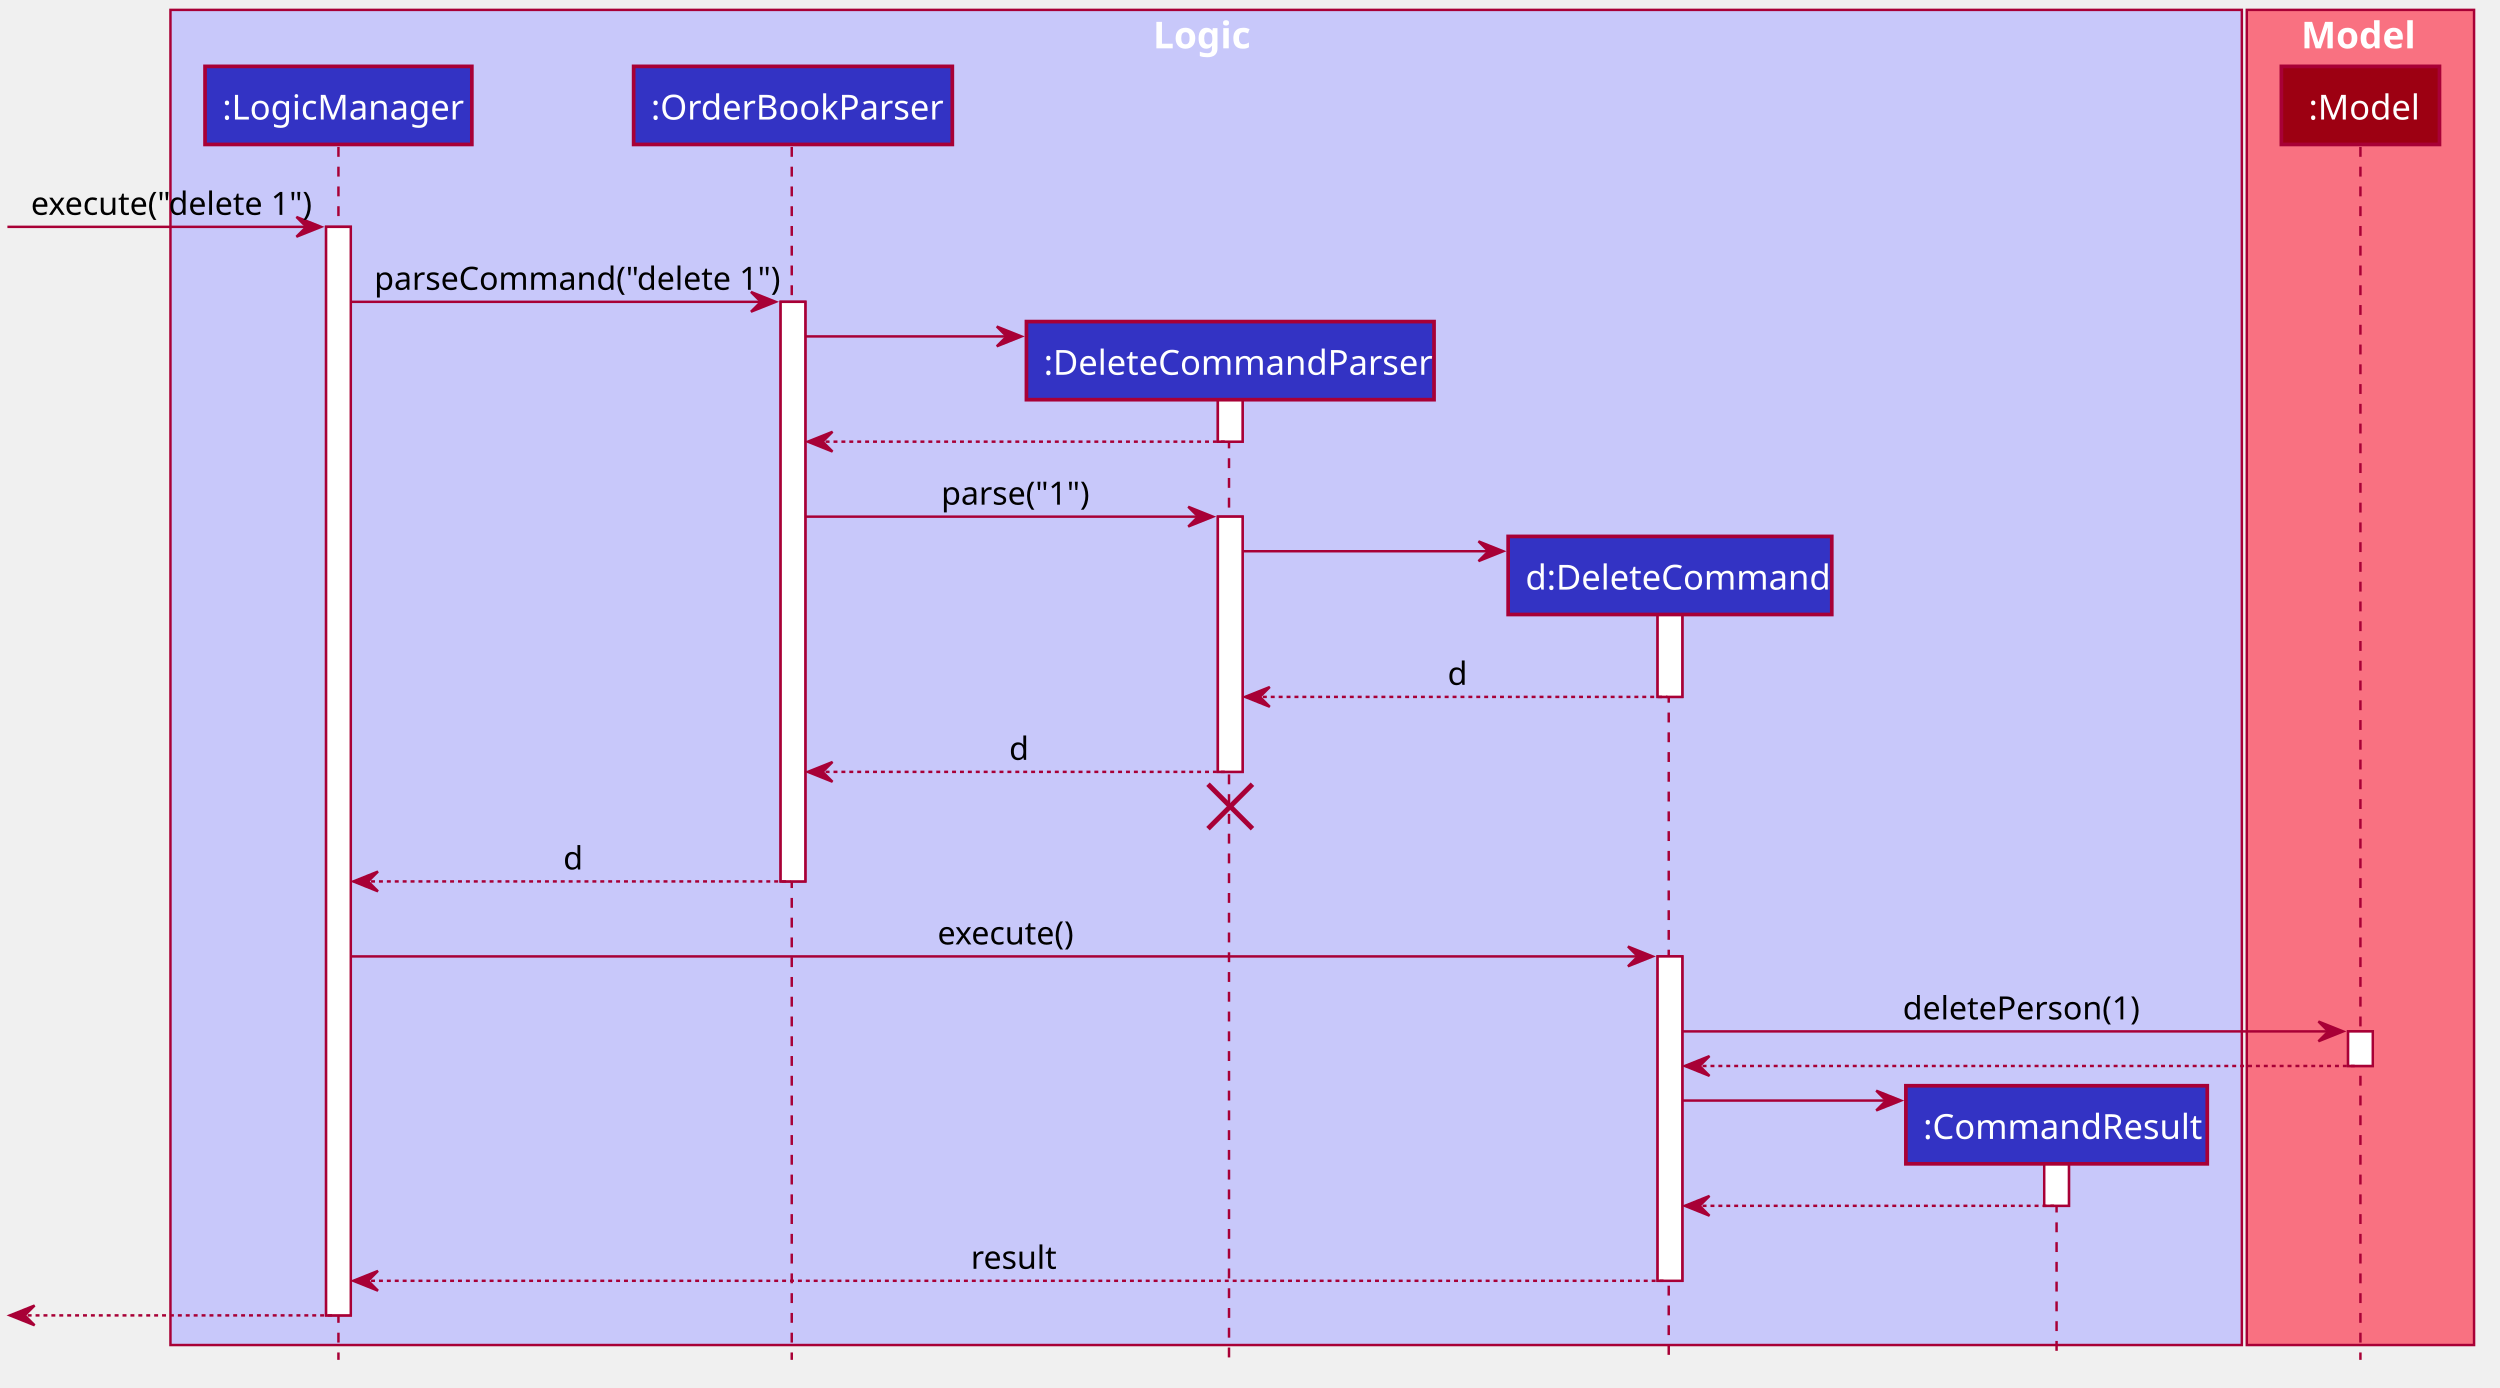
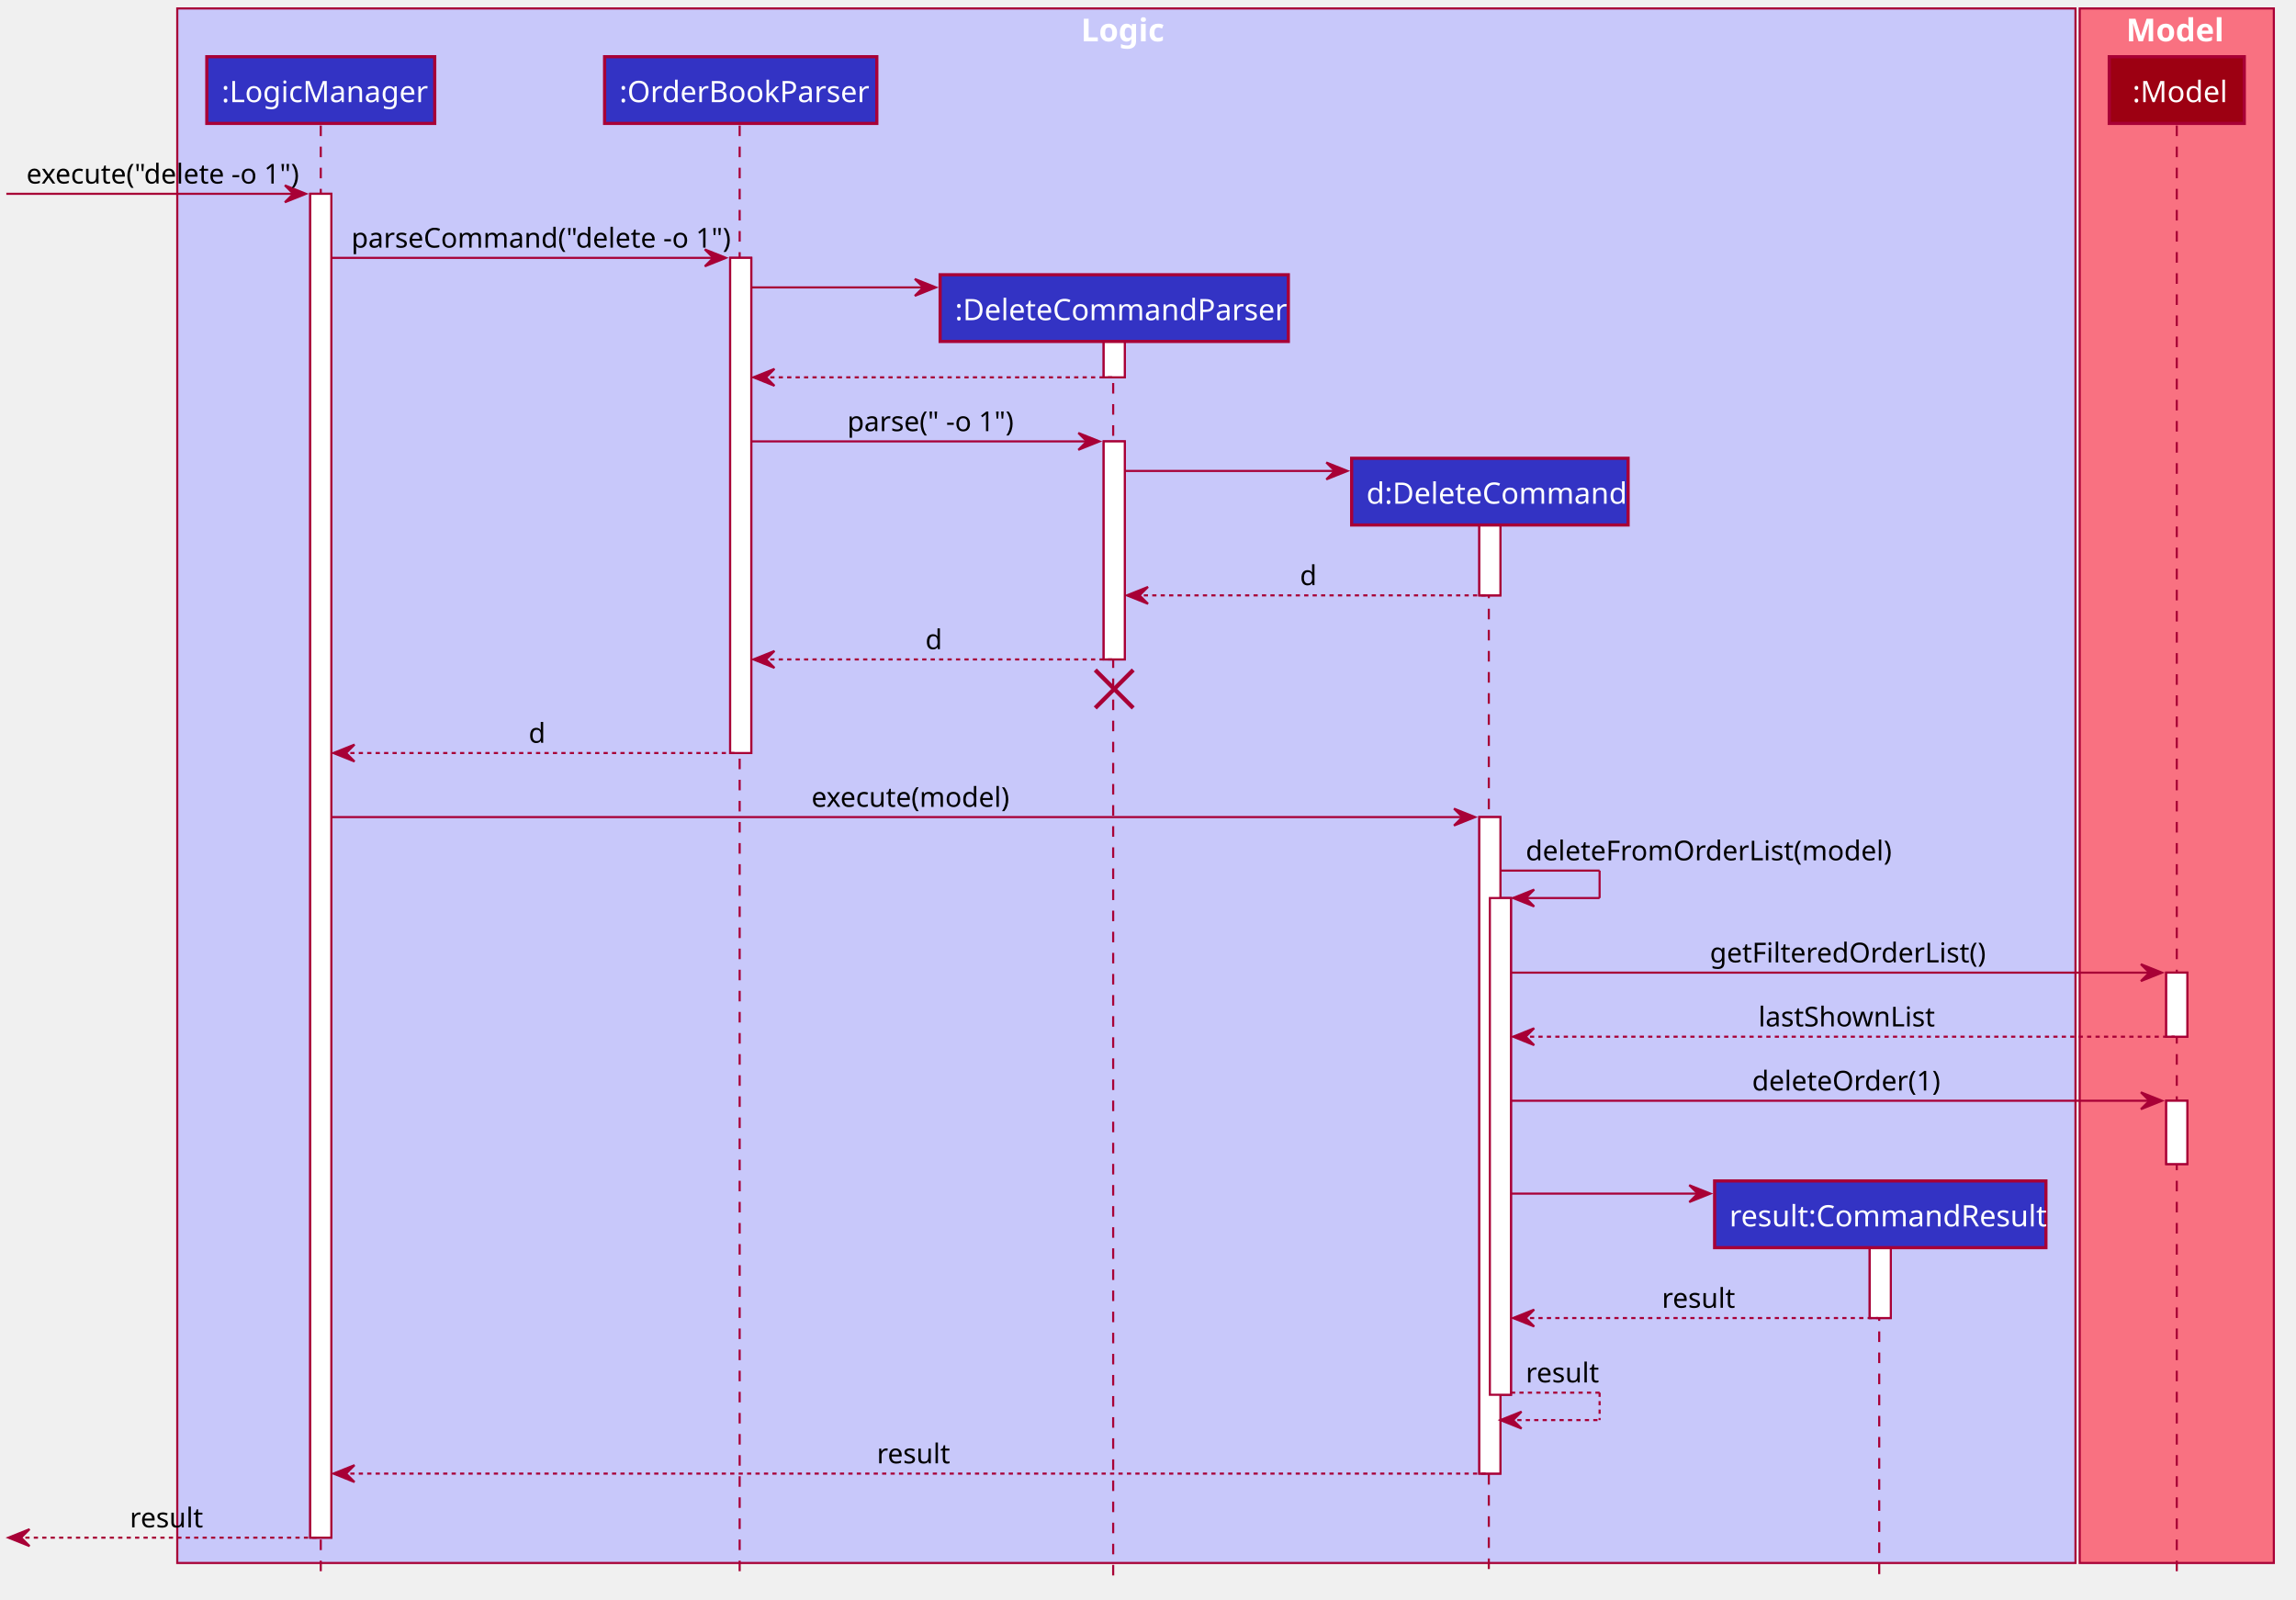
- <svg xmlns="http://www.w3.org/2000/svg" contentScriptType="application/ecmascript" contentStyleType="text/css" height="702.5px" preserveAspectRatio="none" style="width:1265px;height:702px;" version="1.1" viewBox="0 0 1265 702" width="1265px" zoomAndPan="magnify">
+ <svg xmlns="http://www.w3.org/2000/svg" contentScriptType="application/ecmascript" contentStyleType="text/css" height="758px" preserveAspectRatio="none" style="width:1088px;height:758px;" version="1.1" viewBox="0 0 1088 758" width="1088px" zoomAndPan="magnify">
  <defs />
  <g>
-     <rect fill="#C8C8FA" height="675.586" style="stroke: #A80036; stroke-width: 1.25;" width="1048.125" x="86.25" y="5" />
-     <text fill="#FFFFFF" font-family="sans-serif" font-size="18.75" font-weight="bold" lengthAdjust="spacingAndGlyphs" textLength="48.75" x="583.438" y="24.464">Logic</text>
-     <rect fill="#F97181" height="675.586" style="stroke: #A80036; stroke-width: 1.25;" width="115" x="1136.875" y="5" />
-     <text fill="#FFFFFF" font-family="sans-serif" font-size="18.75" font-weight="bold" lengthAdjust="spacingAndGlyphs" textLength="55" x="1164.375" y="24.464">Model</text>
-     <rect fill="#FFFFFF" height="550.801" style="stroke: #A80036; stroke-width: 1.25;" width="12.5" x="165" y="114.785" />
-     <rect fill="#FFFFFF" height="293.281" style="stroke: #A80036; stroke-width: 1.25;" width="12.5" x="395" y="152.725" />
-     <rect fill="#FFFFFF" height="40.762" style="stroke: #A80036; stroke-width: 1.25;" width="12.5" x="616.25" y="182.725" />
-     <rect fill="#FFFFFF" height="129.141" style="stroke: #A80036; stroke-width: 1.25;" width="12.5" x="616.25" y="261.426" />
-     <rect fill="#FFFFFF" height="61.201" style="stroke: #A80036; stroke-width: 1.25;" width="12.5" x="838.75" y="291.426" />
-     <rect fill="#FFFFFF" height="164.141" style="stroke: #A80036; stroke-width: 1.25;" width="12.5" x="838.75" y="483.945" />
-     <rect fill="#FFFFFF" height="40.762" style="stroke: #A80036; stroke-width: 1.25;" width="12.5" x="1034.375" y="569.385" />
-     <rect fill="#FFFFFF" height="17.5" style="stroke: #A80036; stroke-width: 1.25;" width="12.5" x="1188.125" y="521.885" />
-     <line style="stroke: #A80036; stroke-width: 1.25; stroke-dasharray: 5.0,5.0;" x1="171.25" x2="171.25" y1="74.346" y2="688.086" />
-     <line style="stroke: #A80036; stroke-width: 1.25; stroke-dasharray: 5.0,5.0;" x1="400.625" x2="400.625" y1="74.346" y2="688.086" />
-     <line style="stroke: #A80036; stroke-width: 1.25; stroke-dasharray: 5.0,5.0;" x1="621.875" x2="621.875" y1="201.856" y2="688.086" />
-     <line style="stroke: #A80036; stroke-width: 1.25; stroke-dasharray: 5.0,5.0;" x1="844.375" x2="844.375" y1="310.557" y2="688.086" />
-     <line style="stroke: #A80036; stroke-width: 1.25; stroke-dasharray: 5.0,5.0;" x1="1040.625" x2="1040.625" y1="588.516" y2="688.086" />
-     <line style="stroke: #A80036; stroke-width: 1.25; stroke-dasharray: 5.0,5.0;" x1="1194.375" x2="1194.375" y1="74.346" y2="688.086" />
-     <rect fill="#3333C4" height="39.512" style="stroke: #A80036; stroke-width: 1.875;" width="135" x="103.75" y="33.584" />
-     <text fill="#FFFFFF" font-family="sans-serif" font-size="17.5" lengthAdjust="spacingAndGlyphs" textLength="117.5" x="112.5" y="60.501">:LogicManager</text>
-     <rect fill="#3333C4" height="39.512" style="stroke: #A80036; stroke-width: 1.875;" width="161.25" x="320.625" y="33.584" />
-     <text fill="#FFFFFF" font-family="sans-serif" font-size="17.5" lengthAdjust="spacingAndGlyphs" textLength="143.75" x="329.375" y="60.501">:OrderBookParser</text>
-     <rect fill="#9D0012" height="39.512" style="stroke: #A80036; stroke-width: 1.875;" width="80" x="1154.375" y="33.584" />
-     <text fill="#FFFFFF" font-family="sans-serif" font-size="17.5" lengthAdjust="spacingAndGlyphs" textLength="52.5" x="1168.125" y="60.501">:Model</text>
-     <rect fill="#FFFFFF" height="550.801" style="stroke: #A80036; stroke-width: 1.25;" width="12.5" x="165" y="114.785" />
-     <rect fill="#FFFFFF" height="293.281" style="stroke: #A80036; stroke-width: 1.25;" width="12.5" x="395" y="152.725" />
-     <rect fill="#FFFFFF" height="40.762" style="stroke: #A80036; stroke-width: 1.25;" width="12.5" x="616.25" y="182.725" />
-     <rect fill="#FFFFFF" height="129.141" style="stroke: #A80036; stroke-width: 1.25;" width="12.5" x="616.25" y="261.426" />
-     <rect fill="#FFFFFF" height="61.201" style="stroke: #A80036; stroke-width: 1.25;" width="12.5" x="838.75" y="291.426" />
-     <rect fill="#FFFFFF" height="164.141" style="stroke: #A80036; stroke-width: 1.25;" width="12.5" x="838.75" y="483.945" />
-     <rect fill="#FFFFFF" height="40.762" style="stroke: #A80036; stroke-width: 1.25;" width="12.5" x="1034.375" y="569.385" />
-     <rect fill="#FFFFFF" height="17.5" style="stroke: #A80036; stroke-width: 1.25;" width="12.5" x="1188.125" y="521.885" />
-     <polygon fill="#A80036" points="150,109.785,162.5,114.785,150,119.785,155,114.785" style="stroke: #A80036; stroke-width: 1.25;" />
-     <line style="stroke: #A80036; stroke-width: 1.25;" x1="3.75" x2="157.5" y1="114.785" y2="114.785" />
-     <text fill="#000000" font-family="sans-serif" font-size="16.25" lengthAdjust="spacingAndGlyphs" textLength="137.5" x="15.625" y="108.715">execute("delete 1")</text>
-     <polygon fill="#A80036" points="380,147.725,392.5,152.725,380,157.725,385,152.725" style="stroke: #A80036; stroke-width: 1.25;" />
-     <line style="stroke: #A80036; stroke-width: 1.25;" x1="177.5" x2="387.5" y1="152.725" y2="152.725" />
-     <text fill="#000000" font-family="sans-serif" font-size="16.25" lengthAdjust="spacingAndGlyphs" textLength="193.75" x="189.375" y="146.654">parseCommand("delete 1")</text>
-     <polygon fill="#A80036" points="504.375,165.225,516.875,170.225,504.375,175.225,509.375,170.225" style="stroke: #A80036; stroke-width: 1.25;" />
-     <line style="stroke: #A80036; stroke-width: 1.25;" x1="407.5" x2="511.875" y1="170.225" y2="170.225" />
-     <rect fill="#3333C4" height="39.512" style="stroke: #A80036; stroke-width: 1.875;" width="206.25" x="519.375" y="162.725" />
-     <text fill="#FFFFFF" font-family="sans-serif" font-size="17.5" lengthAdjust="spacingAndGlyphs" textLength="188.75" x="528.125" y="189.641">:DeleteCommandParser</text>
-     <polygon fill="#A80036" points="421.25,218.486,408.75,223.486,421.25,228.486,416.25,223.486" style="stroke: #A80036; stroke-width: 1.25;" />
-     <line style="stroke: #A80036; stroke-width: 1.25; stroke-dasharray: 2.0,2.0;" x1="413.75" x2="621.25" y1="223.486" y2="223.486" />
-     <polygon fill="#A80036" points="601.25,256.426,613.75,261.426,601.25,266.426,606.25,261.426" style="stroke: #A80036; stroke-width: 1.25;" />
-     <line style="stroke: #A80036; stroke-width: 1.25;" x1="407.5" x2="608.75" y1="261.426" y2="261.426" />
-     <text fill="#000000" font-family="sans-serif" font-size="16.25" lengthAdjust="spacingAndGlyphs" textLength="71.25" x="476.25" y="255.355">parse("1")</text>
-     <polygon fill="#A80036" points="748.125,273.926,760.625,278.926,748.125,283.926,753.125,278.926" style="stroke: #A80036; stroke-width: 1.25;" />
-     <line style="stroke: #A80036; stroke-width: 1.25;" x1="628.75" x2="755.625" y1="278.926" y2="278.926" />
-     <rect fill="#3333C4" height="39.512" style="stroke: #A80036; stroke-width: 1.875;" width="163.75" x="763.125" y="271.426" />
-     <text fill="#FFFFFF" font-family="sans-serif" font-size="17.5" lengthAdjust="spacingAndGlyphs" textLength="146.25" x="771.875" y="298.342">d:DeleteCommand</text>
-     <polygon fill="#A80036" points="642.5,347.627,630,352.627,642.5,357.627,637.5,352.627" style="stroke: #A80036; stroke-width: 1.25;" />
-     <line style="stroke: #A80036; stroke-width: 1.25; stroke-dasharray: 2.0,2.0;" x1="635" x2="843.75" y1="352.627" y2="352.627" />
-     <text fill="#000000" font-family="sans-serif" font-size="16.25" lengthAdjust="spacingAndGlyphs" textLength="8.75" x="732.5" y="346.556">d</text>
-     <polygon fill="#A80036" points="421.25,385.566,408.75,390.566,421.25,395.566,416.25,390.566" style="stroke: #A80036; stroke-width: 1.25;" />
-     <line style="stroke: #A80036; stroke-width: 1.25; stroke-dasharray: 2.0,2.0;" x1="413.75" x2="621.25" y1="390.566" y2="390.566" />
-     <text fill="#000000" font-family="sans-serif" font-size="16.25" lengthAdjust="spacingAndGlyphs" textLength="8.75" x="510.625" y="384.496">d</text>
-     <line style="stroke: #A80036; stroke-width: 2.5;" x1="611.25" x2="633.75" y1="396.816" y2="419.316" />
-     <line style="stroke: #A80036; stroke-width: 2.5;" x1="611.25" x2="633.75" y1="419.316" y2="396.816" />
-     <polygon fill="#A80036" points="191.25,441.006,178.75,446.006,191.25,451.006,186.25,446.006" style="stroke: #A80036; stroke-width: 1.25;" />
-     <line style="stroke: #A80036; stroke-width: 1.25; stroke-dasharray: 2.0,2.0;" x1="183.75" x2="400" y1="446.006" y2="446.006" />
-     <text fill="#000000" font-family="sans-serif" font-size="16.25" lengthAdjust="spacingAndGlyphs" textLength="8.75" x="285" y="439.935">d</text>
-     <polygon fill="#A80036" points="823.75,478.945,836.25,483.945,823.75,488.945,828.75,483.945" style="stroke: #A80036; stroke-width: 1.25;" />
-     <line style="stroke: #A80036; stroke-width: 1.25;" x1="177.5" x2="831.25" y1="483.945" y2="483.945" />
-     <text fill="#000000" font-family="sans-serif" font-size="16.25" lengthAdjust="spacingAndGlyphs" textLength="67.5" x="474.375" y="477.875">execute()</text>
-     <polygon fill="#A80036" points="1173.125,516.885,1185.625,521.885,1173.125,526.885,1178.125,521.885" style="stroke: #A80036; stroke-width: 1.25;" />
-     <line style="stroke: #A80036; stroke-width: 1.25;" x1="851.25" x2="1180.625" y1="521.885" y2="521.885" />
-     <text fill="#000000" font-family="sans-serif" font-size="16.25" lengthAdjust="spacingAndGlyphs" textLength="113.75" x="962.812" y="515.814">deletePerson(1)</text>
-     <polygon fill="#A80036" points="865,534.385,852.5,539.385,865,544.385,860,539.385" style="stroke: #A80036; stroke-width: 1.25;" />
-     <line style="stroke: #A80036; stroke-width: 1.25; stroke-dasharray: 2.0,2.0;" x1="857.5" x2="1193.125" y1="539.385" y2="539.385" />
-     <polygon fill="#A80036" points="949.375,551.885,961.875,556.885,949.375,561.885,954.375,556.885" style="stroke: #A80036; stroke-width: 1.25;" />
-     <line style="stroke: #A80036; stroke-width: 1.25;" x1="851.25" x2="956.875" y1="556.885" y2="556.885" />
-     <rect fill="#3333C4" height="39.512" style="stroke: #A80036; stroke-width: 1.875;" width="152.5" x="964.375" y="549.385" />
-     <text fill="#FFFFFF" font-family="sans-serif" font-size="17.5" lengthAdjust="spacingAndGlyphs" textLength="135" x="973.125" y="576.301">:CommandResult</text>
-     <polygon fill="#A80036" points="865,605.146,852.5,610.146,865,615.146,860,610.146" style="stroke: #A80036; stroke-width: 1.25;" />
-     <line style="stroke: #A80036; stroke-width: 1.25; stroke-dasharray: 2.0,2.0;" x1="857.5" x2="1039.375" y1="610.146" y2="610.146" />
-     <polygon fill="#A80036" points="191.25,643.086,178.75,648.086,191.25,653.086,186.25,648.086" style="stroke: #A80036; stroke-width: 1.25;" />
-     <line style="stroke: #A80036; stroke-width: 1.25; stroke-dasharray: 2.0,2.0;" x1="183.75" x2="843.75" y1="648.086" y2="648.086" />
-     <text fill="#000000" font-family="sans-serif" font-size="16.25" lengthAdjust="spacingAndGlyphs" textLength="40" x="491.25" y="642.015">result</text>
-     <polygon fill="#A80036" points="17.5,660.586,5,665.586,17.5,670.586,12.5,665.586" style="stroke: #A80036; stroke-width: 1.25;" />
-     <line style="stroke: #A80036; stroke-width: 1.25; stroke-dasharray: 2.0,2.0;" x1="10" x2="170" y1="665.586" y2="665.586" />
+     <rect fill="#C8C8FA" height="736.578" style="stroke: #A80036; stroke-width: 1.0;" width="899.5" x="84" y="4" />
+     <text fill="#FFFFFF" font-family="sans-serif" font-size="15" font-weight="bold" lengthAdjust="spacingAndGlyphs" textLength="39" x="512.25" y="19.571">Logic</text>
+     <rect fill="#F97181" height="736.578" style="stroke: #A80036; stroke-width: 1.0;" width="92" x="985.5" y="4" />
+     <text fill="#FFFFFF" font-family="sans-serif" font-size="15" font-weight="bold" lengthAdjust="spacingAndGlyphs" textLength="44" x="1007.5" y="19.571">Model</text>
+     <rect fill="#FFFFFF" height="636.75" style="stroke: #A80036; stroke-width: 1.0;" width="10" x="147" y="91.828" />
+     <rect fill="#FFFFFF" height="234.625" style="stroke: #A80036; stroke-width: 1.0;" width="10" x="346" y="122.18" />
+     <rect fill="#FFFFFF" height="32.609" style="stroke: #A80036; stroke-width: 1.0;" width="10" x="523" y="146.18" />
+     <rect fill="#FFFFFF" height="103.312" style="stroke: #A80036; stroke-width: 1.0;" width="10" x="523" y="209.141" />
+     <rect fill="#FFFFFF" height="48.961" style="stroke: #A80036; stroke-width: 1.0;" width="10" x="701" y="233.141" />
+     <rect fill="#FFFFFF" height="311.07" style="stroke: #A80036; stroke-width: 1.0;" width="10" x="701" y="387.156" />
+     <rect fill="#FFFFFF" height="235.367" style="stroke: #A80036; stroke-width: 1.0;" width="10" x="706" y="425.508" />
+     <rect fill="#FFFFFF" height="48.961" style="stroke: #A80036; stroke-width: 1.0;" width="10" x="886" y="575.562" />
+     <rect fill="#FFFFFF" height="30.352" style="stroke: #A80036; stroke-width: 1.0;" width="10" x="1026.5" y="460.859" />
+     <rect fill="#FFFFFF" height="30" style="stroke: #A80036; stroke-width: 1.0;" width="10" x="1026.5" y="521.562" />
+     <line style="stroke: #A80036; stroke-width: 1.0; stroke-dasharray: 5.0,5.0;" x1="152" x2="152" y1="59.477" y2="746.578" />
+     <line style="stroke: #A80036; stroke-width: 1.0; stroke-dasharray: 5.0,5.0;" x1="350.5" x2="350.5" y1="59.477" y2="746.578" />
+     <line style="stroke: #A80036; stroke-width: 1.0; stroke-dasharray: 5.0,5.0;" x1="527.5" x2="527.5" y1="161.484" y2="746.578" />
+     <line style="stroke: #A80036; stroke-width: 1.0; stroke-dasharray: 5.0,5.0;" x1="705.5" x2="705.5" y1="248.445" y2="746.578" />
+     <line style="stroke: #A80036; stroke-width: 1.0; stroke-dasharray: 5.0,5.0;" x1="890.5" x2="890.5" y1="590.867" y2="746.578" />
+     <line style="stroke: #A80036; stroke-width: 1.0; stroke-dasharray: 5.0,5.0;" x1="1031.5" x2="1031.5" y1="59.477" y2="746.578" />
+     <rect fill="#3333C4" height="31.609" style="stroke: #A80036; stroke-width: 1.5;" width="108" x="98" y="26.867" />
+     <text fill="#FFFFFF" font-family="sans-serif" font-size="14" lengthAdjust="spacingAndGlyphs" textLength="94" x="105" y="48.4">:LogicManager</text>
+     <rect fill="#3333C4" height="31.609" style="stroke: #A80036; stroke-width: 1.5;" width="129" x="286.5" y="26.867" />
+     <text fill="#FFFFFF" font-family="sans-serif" font-size="14" lengthAdjust="spacingAndGlyphs" textLength="115" x="293.5" y="48.4">:OrderBookParser</text>
+     <rect fill="#9D0012" height="31.609" style="stroke: #A80036; stroke-width: 1.5;" width="64" x="999.5" y="26.867" />
+     <text fill="#FFFFFF" font-family="sans-serif" font-size="14" lengthAdjust="spacingAndGlyphs" textLength="42" x="1010.5" y="48.4">:Model</text>
+     <rect fill="#FFFFFF" height="636.75" style="stroke: #A80036; stroke-width: 1.0;" width="10" x="147" y="91.828" />
+     <rect fill="#FFFFFF" height="234.625" style="stroke: #A80036; stroke-width: 1.0;" width="10" x="346" y="122.18" />
+     <rect fill="#FFFFFF" height="32.609" style="stroke: #A80036; stroke-width: 1.0;" width="10" x="523" y="146.18" />
+     <rect fill="#FFFFFF" height="103.312" style="stroke: #A80036; stroke-width: 1.0;" width="10" x="523" y="209.141" />
+     <rect fill="#FFFFFF" height="48.961" style="stroke: #A80036; stroke-width: 1.0;" width="10" x="701" y="233.141" />
+     <rect fill="#FFFFFF" height="311.07" style="stroke: #A80036; stroke-width: 1.0;" width="10" x="701" y="387.156" />
+     <rect fill="#FFFFFF" height="235.367" style="stroke: #A80036; stroke-width: 1.0;" width="10" x="706" y="425.508" />
+     <rect fill="#FFFFFF" height="48.961" style="stroke: #A80036; stroke-width: 1.0;" width="10" x="886" y="575.562" />
+     <rect fill="#FFFFFF" height="30.352" style="stroke: #A80036; stroke-width: 1.0;" width="10" x="1026.5" y="460.859" />
+     <rect fill="#FFFFFF" height="30" style="stroke: #A80036; stroke-width: 1.0;" width="10" x="1026.5" y="521.562" />
+     <polygon fill="#A80036" points="135,87.828,145,91.828,135,95.828,139,91.828" style="stroke: #A80036; stroke-width: 1.0;" />
+     <line style="stroke: #A80036; stroke-width: 1.0;" x1="3" x2="141" y1="91.828" y2="91.828" />
+     <text fill="#000000" font-family="sans-serif" font-size="13" lengthAdjust="spacingAndGlyphs" textLength="125" x="12.5" y="86.972">execute("delete -o 1")</text>
+     <polygon fill="#A80036" points="334,118.18,344,122.18,334,126.18,338,122.18" style="stroke: #A80036; stroke-width: 1.0;" />
+     <line style="stroke: #A80036; stroke-width: 1.0;" x1="157" x2="340" y1="122.18" y2="122.18" />
+     <text fill="#000000" font-family="sans-serif" font-size="13" lengthAdjust="spacingAndGlyphs" textLength="170" x="166.5" y="117.323">parseCommand("delete -o 1")</text>
+     <polygon fill="#A80036" points="433.5,132.18,443.5,136.18,433.5,140.18,437.5,136.18" style="stroke: #A80036; stroke-width: 1.0;" />
+     <line style="stroke: #A80036; stroke-width: 1.0;" x1="356" x2="439.5" y1="136.18" y2="136.18" />
+     <rect fill="#3333C4" height="31.609" style="stroke: #A80036; stroke-width: 1.5;" width="165" x="445.5" y="130.18" />
+     <text fill="#FFFFFF" font-family="sans-serif" font-size="14" lengthAdjust="spacingAndGlyphs" textLength="151" x="452.5" y="151.713">:DeleteCommandParser</text>
+     <polygon fill="#A80036" points="367,174.789,357,178.789,367,182.789,363,178.789" style="stroke: #A80036; stroke-width: 1.0;" />
+     <line style="stroke: #A80036; stroke-width: 1.0; stroke-dasharray: 2.0,2.0;" x1="361" x2="527" y1="178.789" y2="178.789" />
+     <polygon fill="#A80036" points="511,205.141,521,209.141,511,213.141,515,209.141" style="stroke: #A80036; stroke-width: 1.0;" />
+     <line style="stroke: #A80036; stroke-width: 1.0;" x1="356" x2="517" y1="209.141" y2="209.141" />
+     <text fill="#000000" font-family="sans-serif" font-size="13" lengthAdjust="spacingAndGlyphs" textLength="76" x="401.5" y="204.284">parse(" -o 1")</text>
+     <polygon fill="#A80036" points="628.5,219.141,638.5,223.141,628.5,227.141,632.5,223.141" style="stroke: #A80036; stroke-width: 1.0;" />
+     <line style="stroke: #A80036; stroke-width: 1.0;" x1="533" x2="634.5" y1="223.141" y2="223.141" />
+     <rect fill="#3333C4" height="31.609" style="stroke: #A80036; stroke-width: 1.5;" width="131" x="640.5" y="217.141" />
+     <text fill="#FFFFFF" font-family="sans-serif" font-size="14" lengthAdjust="spacingAndGlyphs" textLength="117" x="647.5" y="238.674">d:DeleteCommand</text>
+     <polygon fill="#A80036" points="544,278.102,534,282.102,544,286.102,540,282.102" style="stroke: #A80036; stroke-width: 1.0;" />
+     <line style="stroke: #A80036; stroke-width: 1.0; stroke-dasharray: 2.0,2.0;" x1="538" x2="705" y1="282.102" y2="282.102" />
+     <text fill="#000000" font-family="sans-serif" font-size="13" lengthAdjust="spacingAndGlyphs" textLength="7" x="616" y="277.245">d</text>
+     <polygon fill="#A80036" points="367,308.453,357,312.453,367,316.453,363,312.453" style="stroke: #A80036; stroke-width: 1.0;" />
+     <line style="stroke: #A80036; stroke-width: 1.0; stroke-dasharray: 2.0,2.0;" x1="361" x2="527" y1="312.453" y2="312.453" />
+     <text fill="#000000" font-family="sans-serif" font-size="13" lengthAdjust="spacingAndGlyphs" textLength="7" x="438.5" y="307.597">d</text>
+     <line style="stroke: #A80036; stroke-width: 2.0;" x1="519" x2="537" y1="317.453" y2="335.453" />
+     <line style="stroke: #A80036; stroke-width: 2.0;" x1="519" x2="537" y1="335.453" y2="317.453" />
+     <polygon fill="#A80036" points="168,352.805,158,356.805,168,360.805,164,356.805" style="stroke: #A80036; stroke-width: 1.0;" />
+     <line style="stroke: #A80036; stroke-width: 1.0; stroke-dasharray: 2.0,2.0;" x1="162" x2="350" y1="356.805" y2="356.805" />
+     <text fill="#000000" font-family="sans-serif" font-size="13" lengthAdjust="spacingAndGlyphs" textLength="7" x="250.5" y="351.948">d</text>
+     <polygon fill="#A80036" points="689,383.156,699,387.156,689,391.156,693,387.156" style="stroke: #A80036; stroke-width: 1.0;" />
+     <line style="stroke: #A80036; stroke-width: 1.0;" x1="157" x2="695" y1="387.156" y2="387.156" />
+     <text fill="#000000" font-family="sans-serif" font-size="13" lengthAdjust="spacingAndGlyphs" textLength="89" x="384.5" y="382.3">execute(model)</text>
+     <line style="stroke: #A80036; stroke-width: 1.0;" x1="711" x2="758" y1="412.508" y2="412.508" />
+     <line style="stroke: #A80036; stroke-width: 1.0;" x1="758" x2="758" y1="412.508" y2="425.508" />
+     <line style="stroke: #A80036; stroke-width: 1.0;" x1="717" x2="758" y1="425.508" y2="425.508" />
+     <polygon fill="#A80036" points="727,421.508,717,425.508,727,429.508,723,425.508" style="stroke: #A80036; stroke-width: 1.0;" />
+     <text fill="#000000" font-family="sans-serif" font-size="13" lengthAdjust="spacingAndGlyphs" textLength="161" x="723" y="407.651">deleteFromOrderList(model)</text>
+     <polygon fill="#A80036" points="1014.5,456.859,1024.5,460.859,1014.5,464.859,1018.5,460.859" style="stroke: #A80036; stroke-width: 1.0;" />
+     <line style="stroke: #A80036; stroke-width: 1.0;" x1="716" x2="1020.5" y1="460.859" y2="460.859" />
+     <text fill="#000000" font-family="sans-serif" font-size="13" lengthAdjust="spacingAndGlyphs" textLength="122" x="810.25" y="456.003">getFilteredOrderList()</text>
+     <polygon fill="#A80036" points="727,487.211,717,491.211,727,495.211,723,491.211" style="stroke: #A80036; stroke-width: 1.0;" />
+     <line style="stroke: #A80036; stroke-width: 1.0; stroke-dasharray: 2.0,2.0;" x1="721" x2="1030.5" y1="491.211" y2="491.211" />
+     <text fill="#000000" font-family="sans-serif" font-size="13" lengthAdjust="spacingAndGlyphs" textLength="81" x="833.25" y="486.354">lastShownList</text>
+     <polygon fill="#A80036" points="1014.5,517.562,1024.5,521.562,1014.5,525.562,1018.5,521.562" style="stroke: #A80036; stroke-width: 1.0;" />
+     <line style="stroke: #A80036; stroke-width: 1.0;" x1="716" x2="1020.5" y1="521.562" y2="521.562" />
+     <text fill="#000000" font-family="sans-serif" font-size="13" lengthAdjust="spacingAndGlyphs" textLength="82" x="830.25" y="516.706">deleteOrder(1)</text>
+     <polygon fill="#A80036" points="800.5,561.562,810.5,565.562,800.5,569.562,804.5,565.562" style="stroke: #A80036; stroke-width: 1.0;" />
+     <line style="stroke: #A80036; stroke-width: 1.0;" x1="716" x2="806.5" y1="565.562" y2="565.562" />
+     <rect fill="#3333C4" height="31.609" style="stroke: #A80036; stroke-width: 1.5;" width="157" x="812.5" y="559.562" />
+     <text fill="#FFFFFF" font-family="sans-serif" font-size="14" lengthAdjust="spacingAndGlyphs" textLength="143" x="819.5" y="581.096">result:CommandResult</text>
+     <polygon fill="#A80036" points="727,620.523,717,624.523,727,628.523,723,624.523" style="stroke: #A80036; stroke-width: 1.0;" />
+     <line style="stroke: #A80036; stroke-width: 1.0; stroke-dasharray: 2.0,2.0;" x1="721" x2="890" y1="624.523" y2="624.523" />
+     <text fill="#000000" font-family="sans-serif" font-size="13" lengthAdjust="spacingAndGlyphs" textLength="32" x="787.5" y="619.667">result</text>
+     <line style="stroke: #A80036; stroke-width: 1.0; stroke-dasharray: 2.0,2.0;" x1="716" x2="758" y1="659.875" y2="659.875" />
+     <line style="stroke: #A80036; stroke-width: 1.0; stroke-dasharray: 2.0,2.0;" x1="758" x2="758" y1="659.875" y2="672.875" />
+     <line style="stroke: #A80036; stroke-width: 1.0; stroke-dasharray: 2.0,2.0;" x1="711" x2="758" y1="672.875" y2="672.875" />
+     <polygon fill="#A80036" points="721,668.875,711,672.875,721,676.875,717,672.875" style="stroke: #A80036; stroke-width: 1.0;" />
+     <text fill="#000000" font-family="sans-serif" font-size="13" lengthAdjust="spacingAndGlyphs" textLength="32" x="723" y="655.019">result</text>
+     <polygon fill="#A80036" points="168,694.227,158,698.227,168,702.227,164,698.227" style="stroke: #A80036; stroke-width: 1.0;" />
+     <line style="stroke: #A80036; stroke-width: 1.0; stroke-dasharray: 2.0,2.0;" x1="162" x2="705" y1="698.227" y2="698.227" />
+     <text fill="#000000" font-family="sans-serif" font-size="13" lengthAdjust="spacingAndGlyphs" textLength="32" x="415.5" y="693.37">result</text>
+     <polygon fill="#A80036" points="14,724.578,4,728.578,14,732.578,10,728.578" style="stroke: #A80036; stroke-width: 1.0;" />
+     <line style="stroke: #A80036; stroke-width: 1.0; stroke-dasharray: 2.0,2.0;" x1="8" x2="151" y1="728.578" y2="728.578" />
+     <text fill="#000000" font-family="sans-serif" font-size="13" lengthAdjust="spacingAndGlyphs" textLength="32" x="61.5" y="723.722">result</text>
  </g>
</svg>
